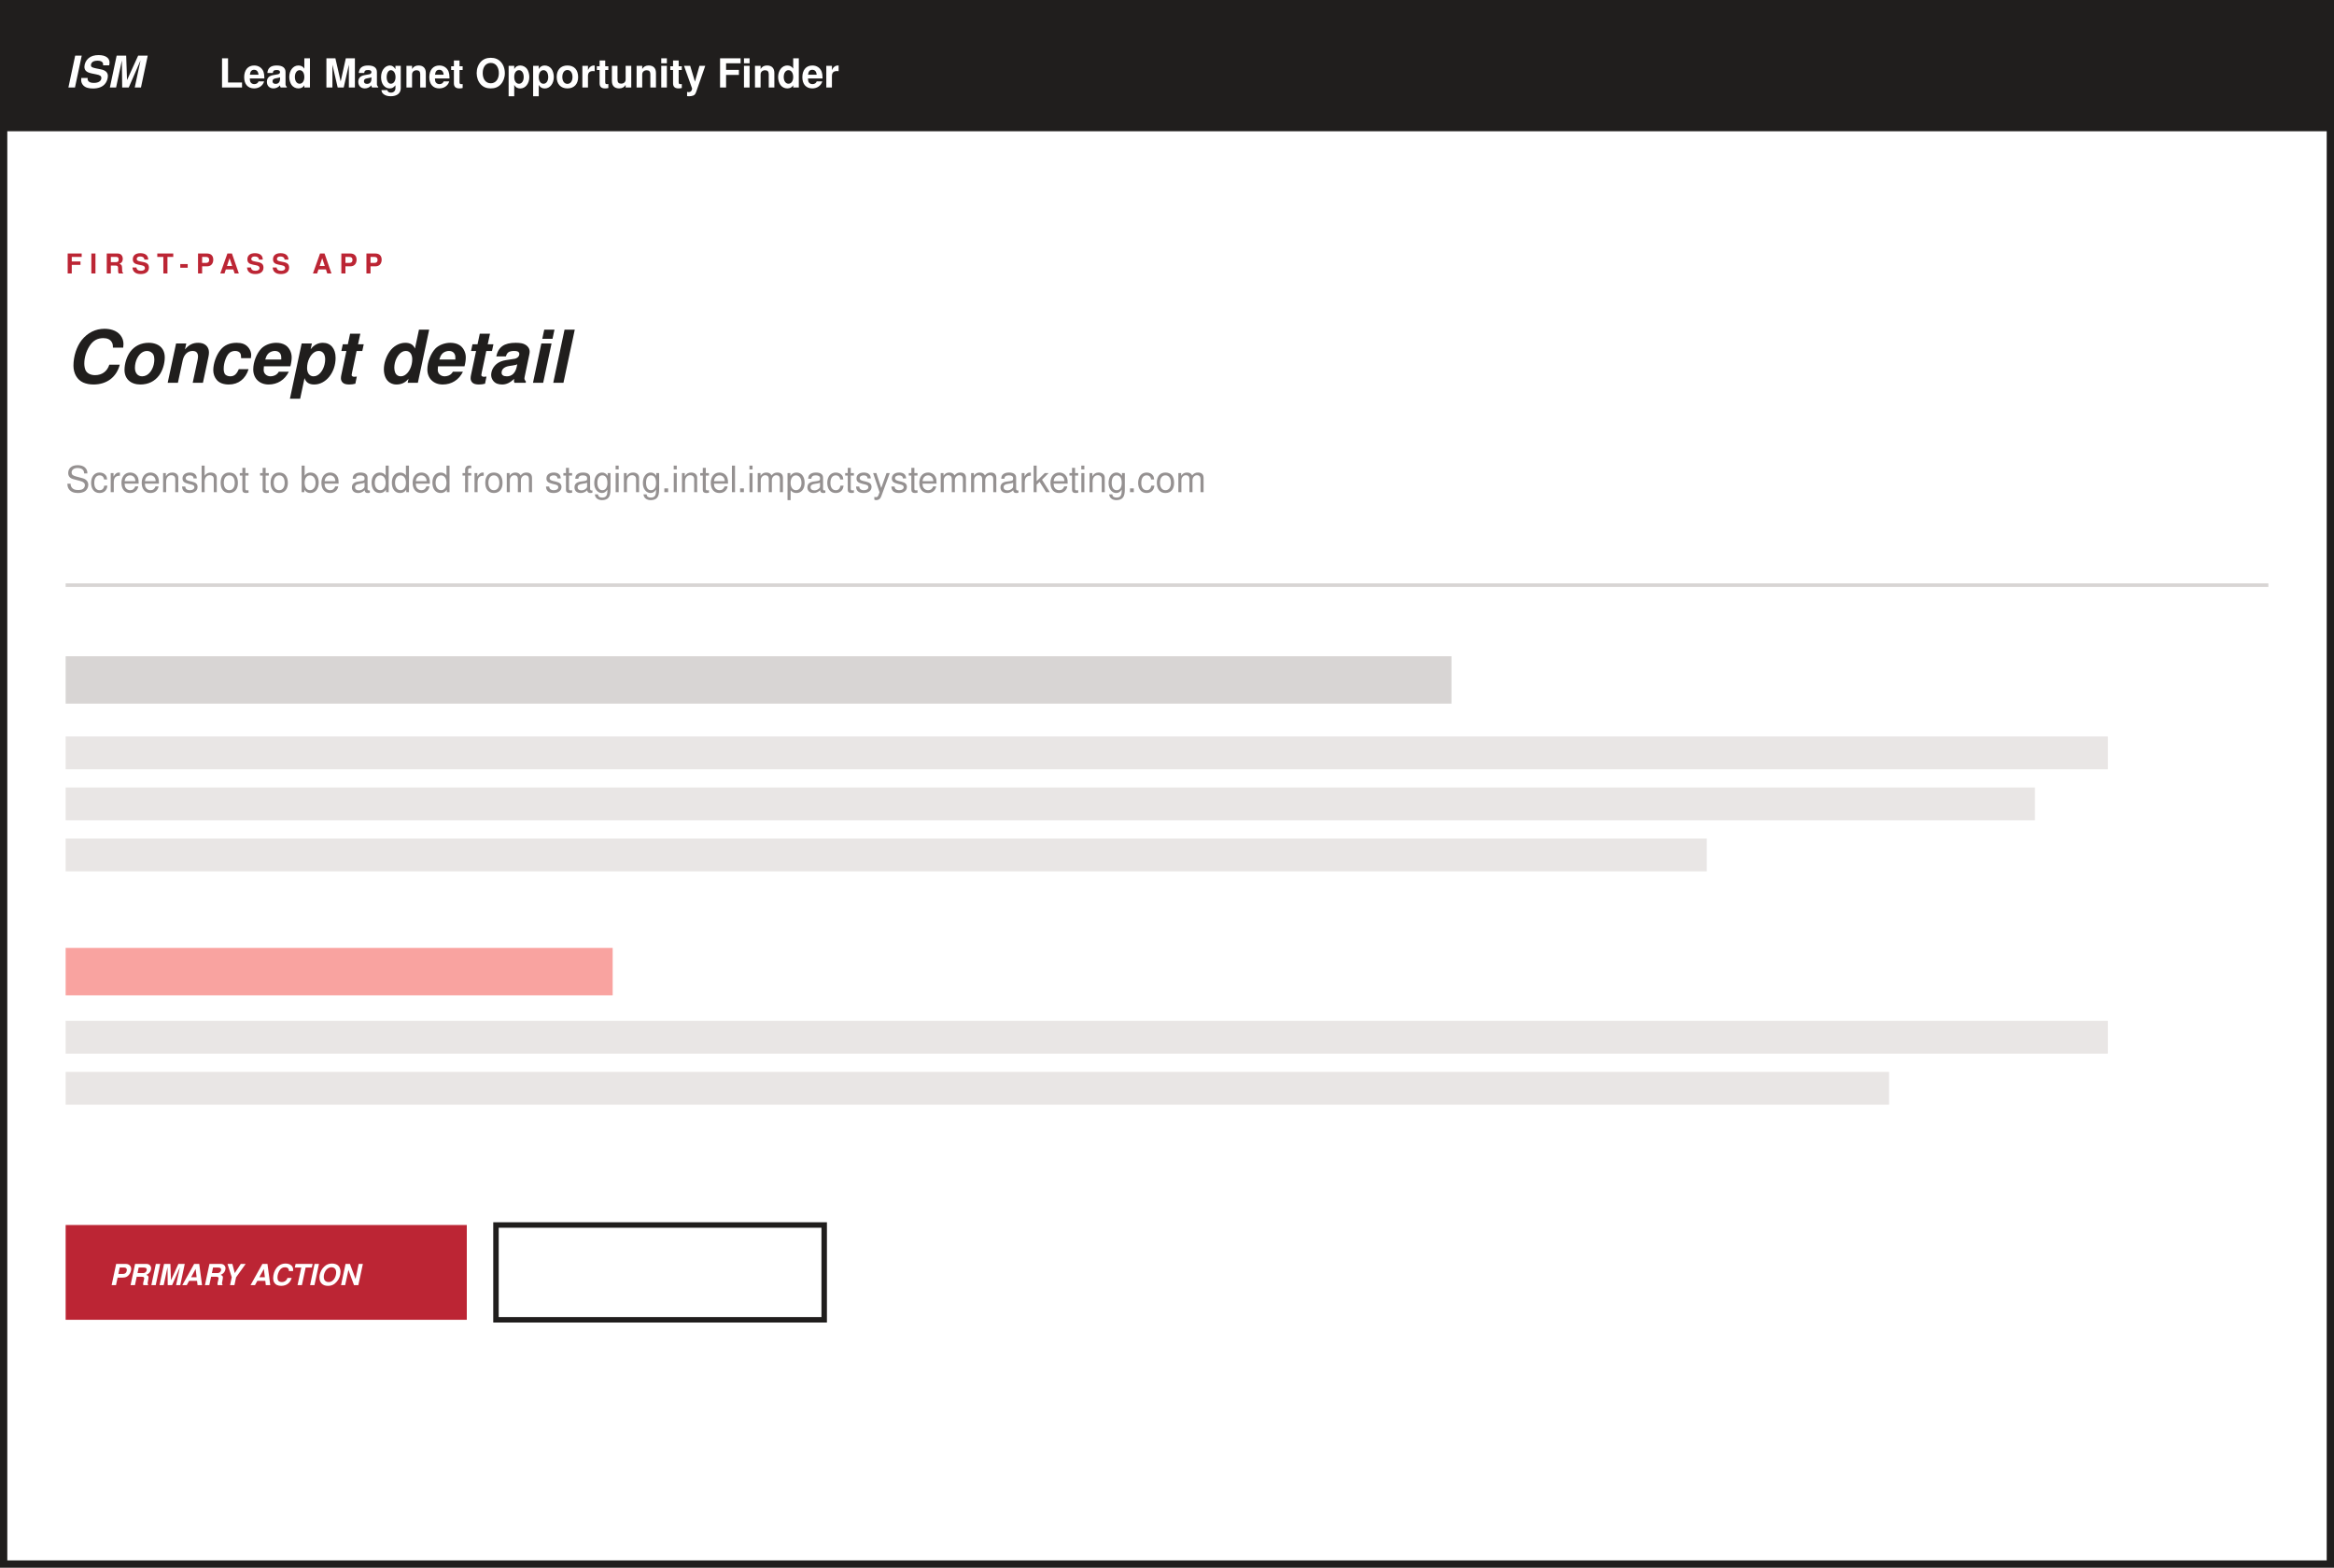
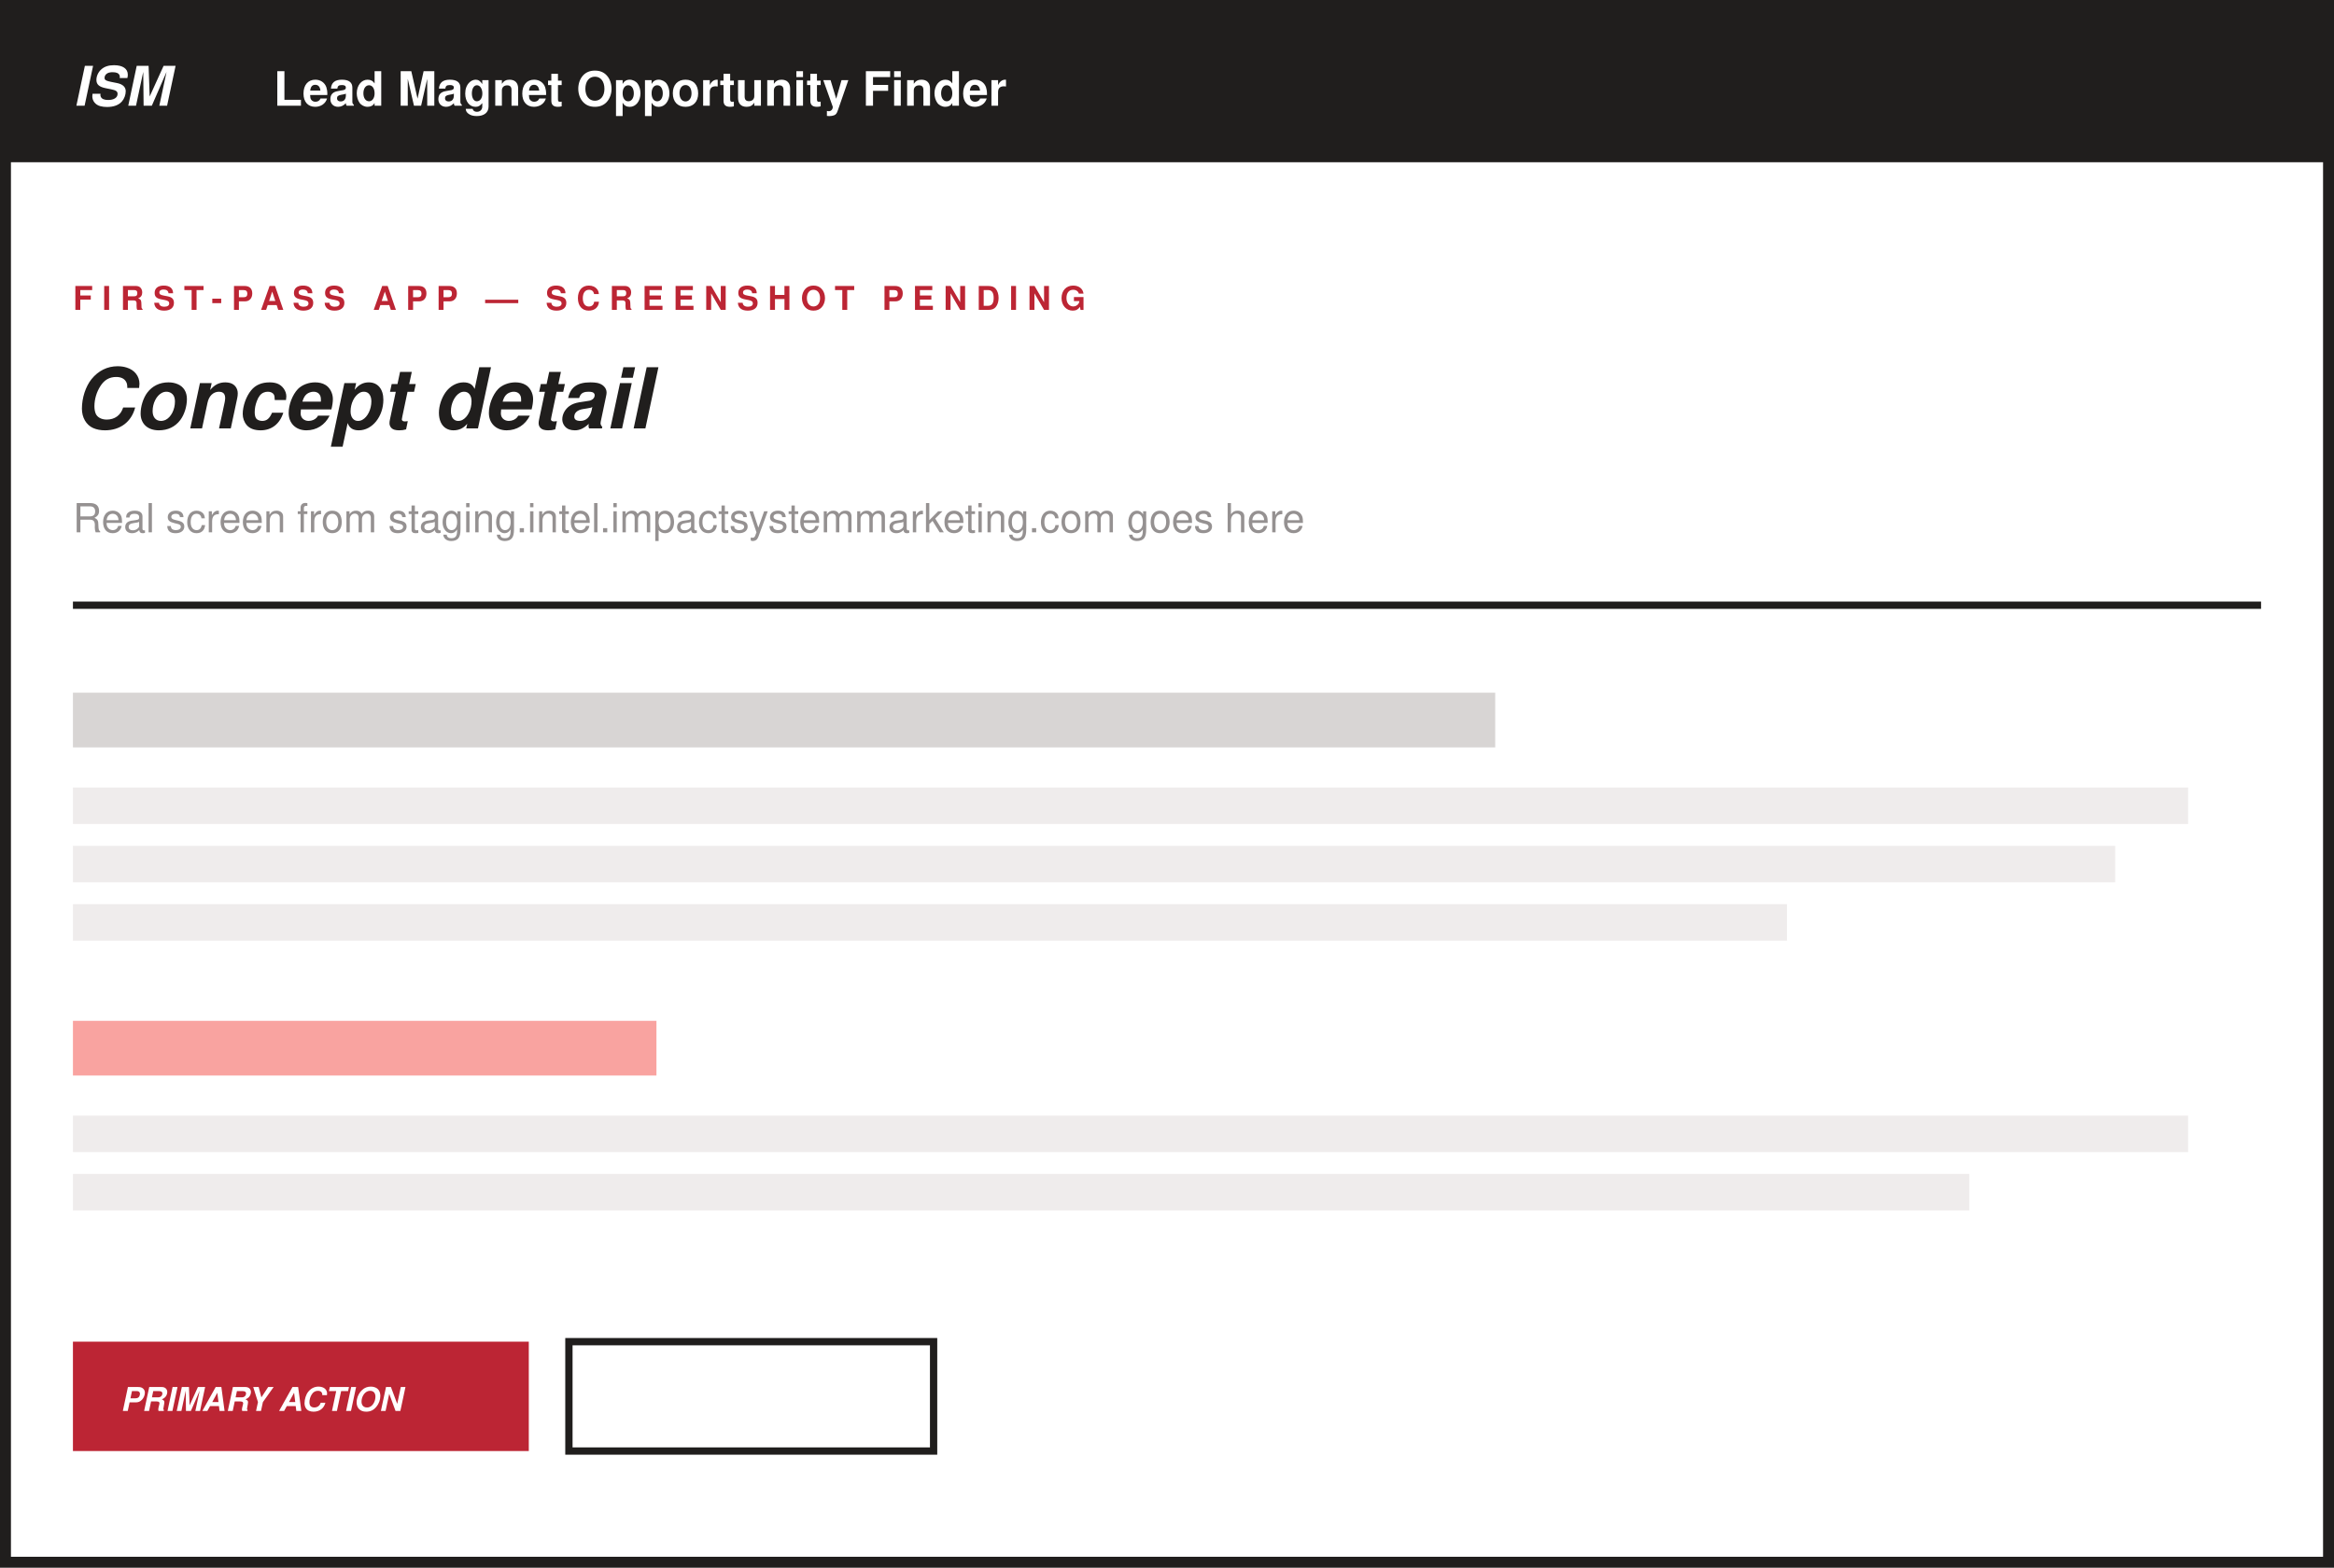
- <svg xmlns="http://www.w3.org/2000/svg" viewBox="0 0 1280 860" font-family="Archivo, Helvetica, Arial, sans-serif">
-   <rect width="1280" height="860" fill="#f6f2f2" />
-   <rect x="2" y="2" width="1276" height="856" fill="#ffffff" stroke="#201e1d" stroke-width="4" />
-   <rect x="2" y="2" width="1276" height="70" fill="#201e1d" />
-   <text x="36" y="48" fill="#ffffff" font-size="24" font-weight="900" font-style="italic">ISM</text>
-   <text x="120" y="48" fill="#ffffff" font-size="22" font-weight="700">Lead Magnet Opportunity Finder</text>
-   <text x="36" y="150" fill="#bc2534" font-size="15" font-weight="700" letter-spacing="4">FIRST-PASS APP</text>
-   <text x="36" y="210" fill="#201e1d" font-size="40" font-weight="800" font-style="italic">Concept detail</text>
-   <text x="36" y="270" fill="#959191" font-size="20">Screenshot to be added from staging.intel.impactsystemmarketing.com</text>
-   <rect x="36" y="320" width="1208" height="2" fill="#d8d5d4" />
-   <rect x="36" y="360" width="760" height="26" fill="#d8d5d4" />
-   <rect x="36" y="404" width="1120" height="18" fill="#e9e6e5" />
-   <rect x="36" y="432" width="1080" height="18" fill="#e9e6e5" />
-   <rect x="36" y="460" width="900" height="18" fill="#e9e6e5" />
-   <rect x="36" y="520" width="300" height="26" fill="#f9a3a0" />
-   <rect x="36" y="560" width="1120" height="18" fill="#e9e6e5" />
-   <rect x="36" y="588" width="1000" height="18" fill="#e9e6e5" />
-   <rect x="36" y="672" width="220" height="52" fill="#bc2534" />
-   <text x="60" y="705" fill="#ffffff" font-size="16" font-weight="700" font-style="italic">PRIMARY ACTION</text>
-   <rect x="272" y="672" width="180" height="52" fill="#ffffff" stroke="#201e1d" stroke-width="3" />
+ <svg xmlns="http://www.w3.org/2000/svg" width="1280" height="860" viewBox="0 0 1280 860" preserveAspectRatio="xMidYMid meet" font-family="Archivo, Helvetica, Arial, sans-serif">
+   <rect width="1280" height="860" fill="#ffffff" />
+   <rect x="3" y="3" width="1274" height="854" fill="none" stroke="#201e1d" stroke-width="6" />
+   <rect x="3" y="3" width="1274" height="86" fill="#201e1d" />
+   <text x="40" y="58" fill="#ffffff" font-size="30" font-weight="900" font-style="italic">ISM</text>
+   <text x="150" y="58" fill="#ffffff" font-size="26" font-weight="700">Lead Magnet Opportunity Finder</text>
+   <text x="40" y="170" fill="#bc2534" font-size="18" font-weight="700" letter-spacing="5">FIRST-PASS APP  —  SCREENSHOT PENDING</text>
+   <text x="40" y="235" fill="#201e1d" font-size="46" font-weight="800" font-style="italic">Concept detail</text>
+   <text x="40" y="292" fill="#959191" font-size="22">Real screen from staging.intel.impactsystemmarketing.com goes here</text>
+   <rect x="40" y="330" width="1200" height="4" fill="#201e1d" />
+   <rect x="40" y="380" width="780" height="30" fill="#d8d5d4" />
+   <rect x="40" y="432" width="1160" height="20" fill="#efecec" />
+   <rect x="40" y="464" width="1120" height="20" fill="#efecec" />
+   <rect x="40" y="496" width="940" height="20" fill="#efecec" />
+   <rect x="40" y="560" width="320" height="30" fill="#f9a3a0" />
+   <rect x="40" y="612" width="1160" height="20" fill="#efecec" />
+   <rect x="40" y="644" width="1040" height="20" fill="#efecec" />
+   <rect x="40" y="736" width="250" height="60" fill="#bc2534" />
+   <text x="66" y="774" fill="#ffffff" font-size="18" font-weight="700" font-style="italic">PRIMARY ACTION</text>
+   <rect x="312" y="736" width="200" height="60" fill="none" stroke="#201e1d" stroke-width="4" />
</svg>
